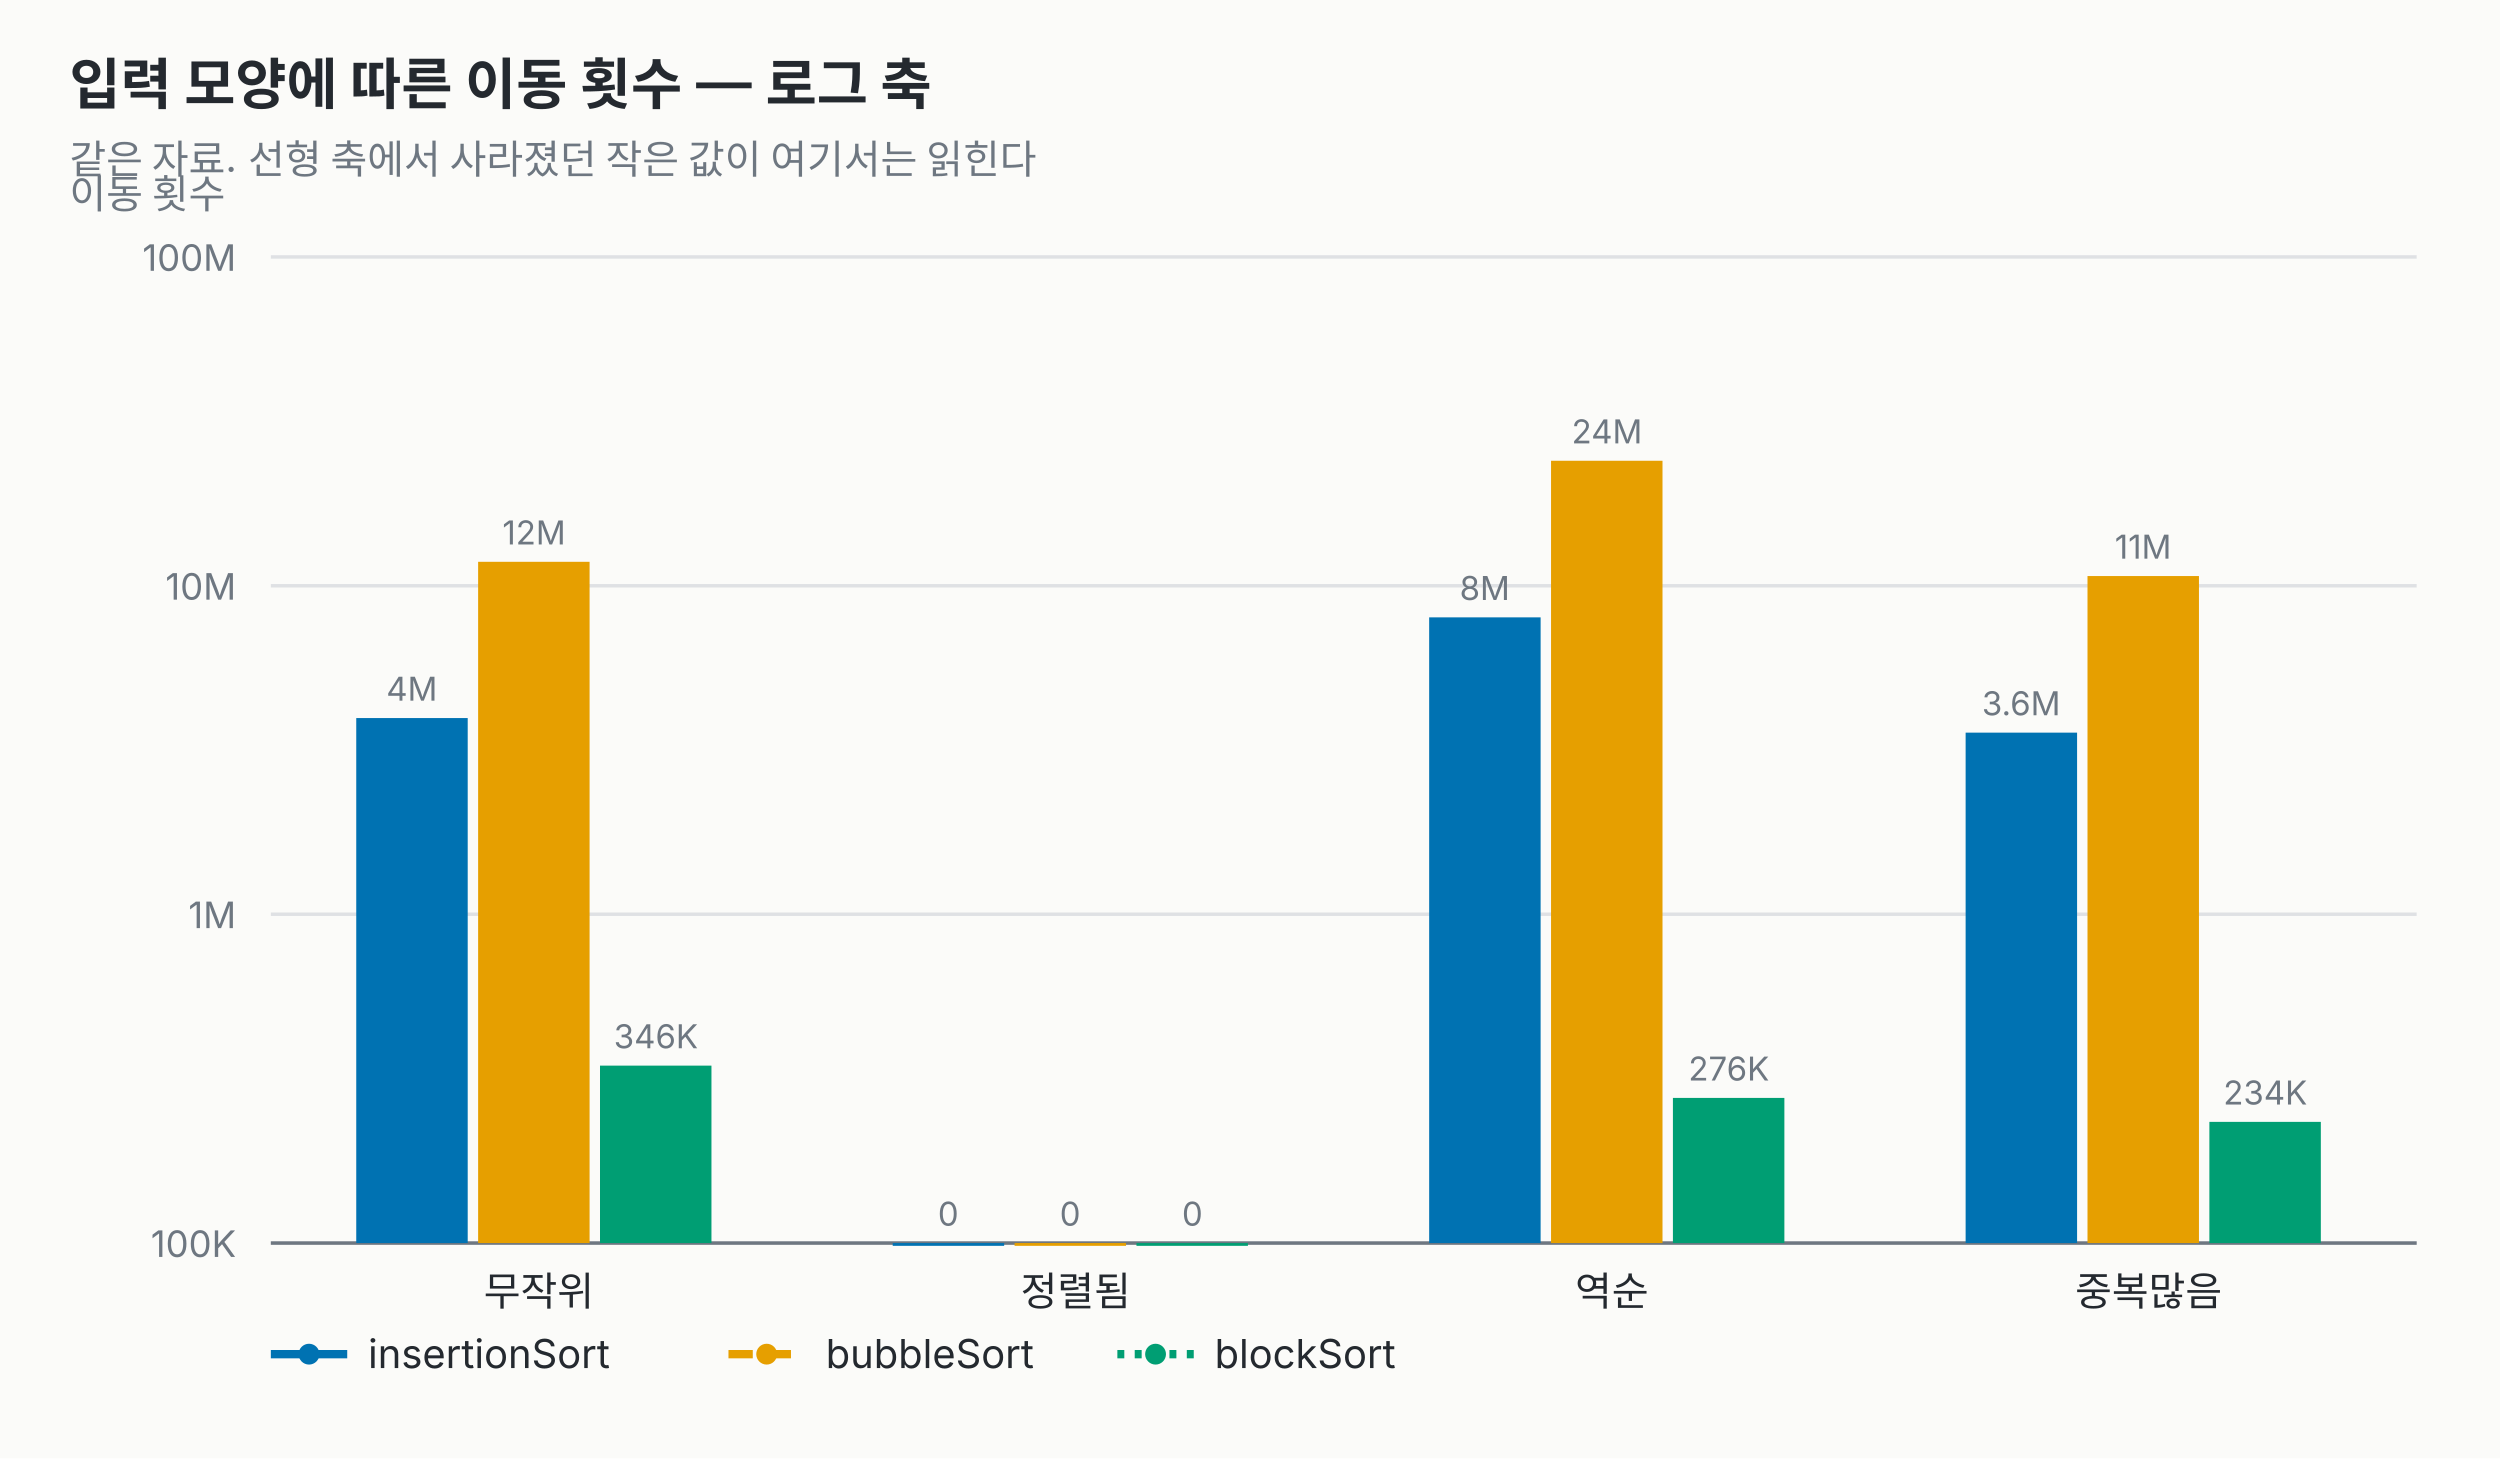
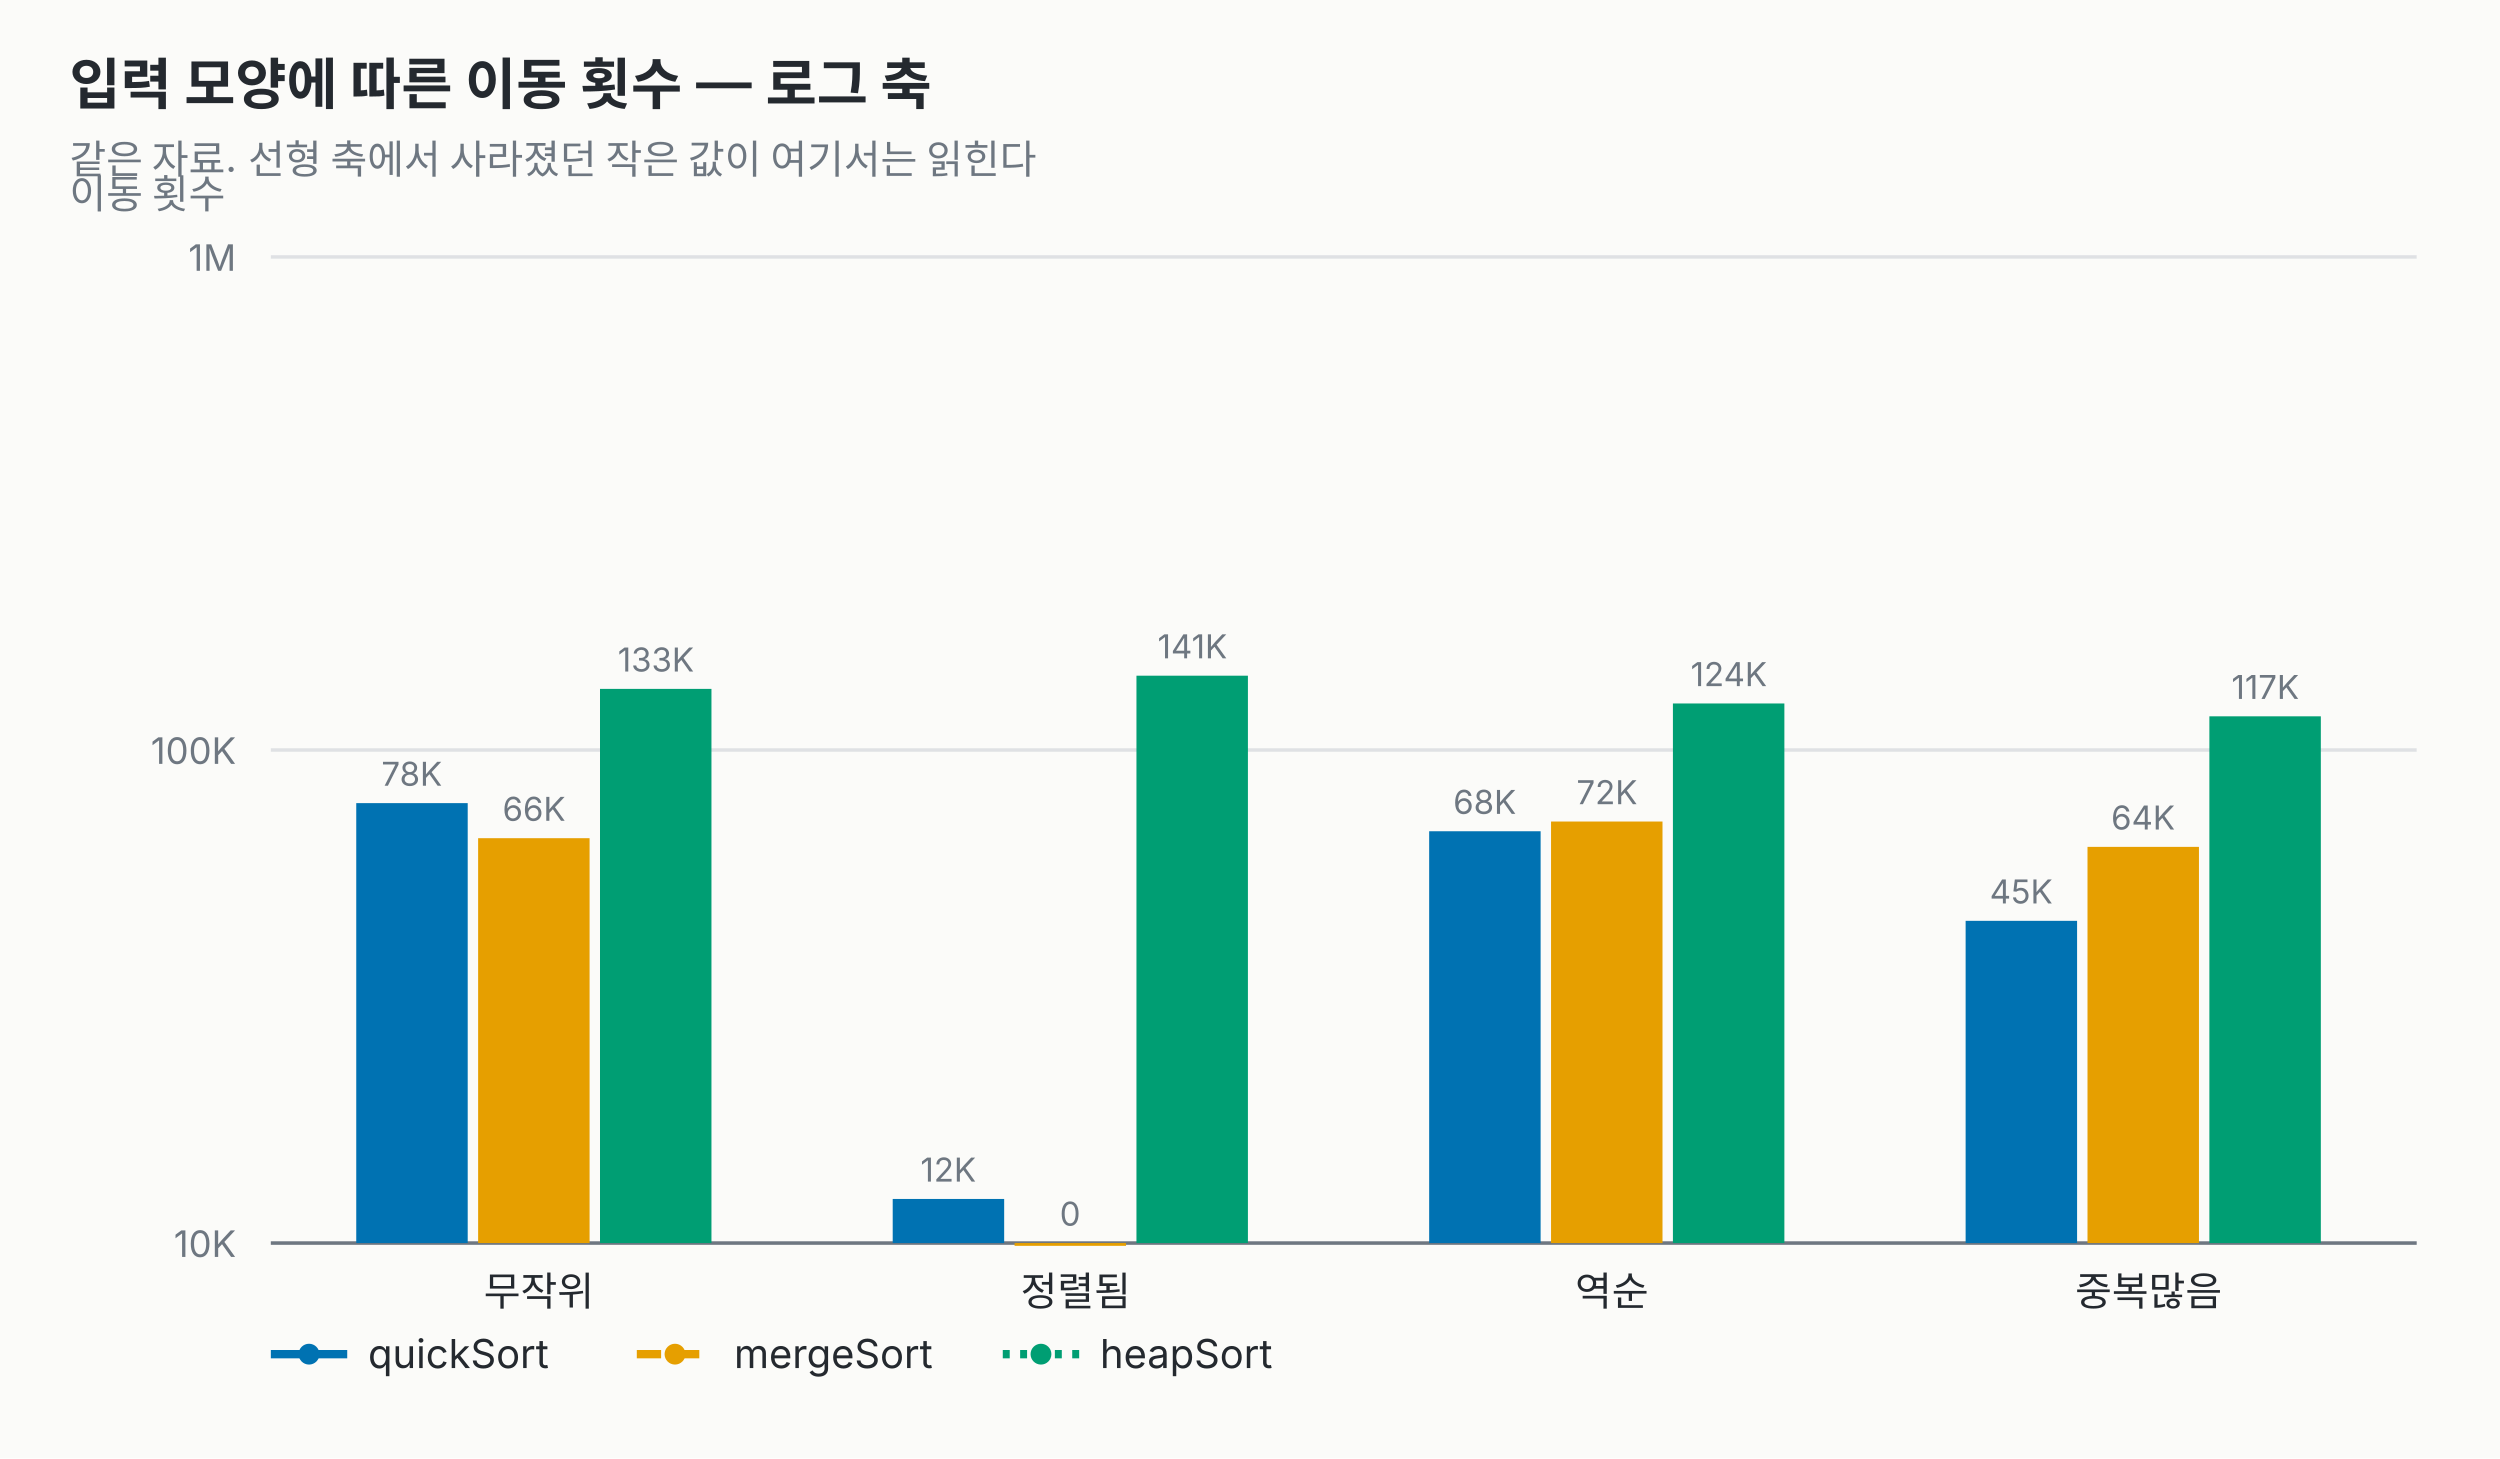
<svg xmlns="http://www.w3.org/2000/svg" width="720" height="420" viewBox="0 0 720 420" font-family="-apple-system, BlinkMacSystemFont, 'Segoe UI', 'Noto Sans KR', 'Apple SD Gothic Neo', 'Malgun Gothic', sans-serif">
  <rect width="720" height="420" fill="#fbfbf9" />
  <text x="20.0" y="30.0" font-size="16" fill="#24292f" text-anchor="start" font-weight="600">입력 모양에 따른 이동 횟수 — 로그 축</text>
  <text x="20.0" y="50.0" font-size="11.5" fill="#6e7781" text-anchor="start" font-weight="400">같은 자료. 선형 축에서 사라졌던 작은 값이 여기서는 읽힌다</text>
  <line x1="78.0" y1="358.0" x2="696.0" y2="358.0" stroke="#dfe1e4" stroke-width="1" stroke-dasharray="none" />
-   <text x="68.0" y="362.0" font-size="10.5" fill="#6e7781" text-anchor="end" font-weight="400">100K</text>
-   <line x1="78.0" y1="263.3" x2="696.0" y2="263.3" stroke="#dfe1e4" stroke-width="1" stroke-dasharray="none" />
-   <text x="68.0" y="267.3" font-size="10.5" fill="#6e7781" text-anchor="end" font-weight="400">1M</text>
-   <line x1="78.0" y1="168.7" x2="696.0" y2="168.7" stroke="#dfe1e4" stroke-width="1" stroke-dasharray="none" />
-   <text x="68.0" y="172.7" font-size="10.5" fill="#6e7781" text-anchor="end" font-weight="400">10M</text>
+   <text x="68.0" y="362.0" font-size="10.5" fill="#6e7781" text-anchor="end" font-weight="400">10K</text>
+   <line x1="78.0" y1="216.0" x2="696.0" y2="216.0" stroke="#dfe1e4" stroke-width="1" stroke-dasharray="none" />
+   <text x="68.0" y="220.0" font-size="10.5" fill="#6e7781" text-anchor="end" font-weight="400">100K</text>
  <line x1="78.0" y1="74.0" x2="696.0" y2="74.0" stroke="#dfe1e4" stroke-width="1" stroke-dasharray="none" />
-   <text x="68.0" y="78.0" font-size="10.5" fill="#6e7781" text-anchor="end" font-weight="400">100M</text>
+   <text x="68.0" y="78.0" font-size="10.5" fill="#6e7781" text-anchor="end" font-weight="400">1M</text>
  <line x1="78.0" y1="358.0" x2="696.0" y2="358.0" stroke="#6e7781" stroke-width="1" stroke-dasharray="none" />
  <text x="20.0" y="60.0" font-size="11.5" fill="#6e7781" text-anchor="start" font-weight="400">이동 횟수</text>
-   <rect x="102.6" y="206.8" width="32.1" height="151.2" fill="#0072B2" />
-   <text x="118.6" y="201.8" font-size="9.5" fill="#6e7781" text-anchor="middle" font-weight="400">4M</text>
-   <rect x="137.7" y="161.8" width="32.1" height="196.2" fill="#E69F00" />
-   <text x="153.8" y="156.8" font-size="9.5" fill="#6e7781" text-anchor="middle" font-weight="400">12M</text>
-   <rect x="172.8" y="306.9" width="32.1" height="51.1" fill="#009E73" />
-   <text x="188.9" y="301.9" font-size="9.5" fill="#6e7781" text-anchor="middle" font-weight="400">346K</text>
+   <rect x="102.6" y="231.3" width="32.1" height="126.7" fill="#0072B2" />
+   <text x="118.6" y="226.3" font-size="9.5" fill="#6e7781" text-anchor="middle" font-weight="400">78K</text>
+   <rect x="137.7" y="241.4" width="32.1" height="116.6" fill="#E69F00" />
+   <text x="153.8" y="236.4" font-size="9.5" fill="#6e7781" text-anchor="middle" font-weight="400">66K</text>
+   <rect x="172.8" y="198.4" width="32.1" height="159.6" fill="#009E73" />
+   <text x="188.9" y="193.4" font-size="9.5" fill="#6e7781" text-anchor="middle" font-weight="400">133K</text>
  <text x="155.2" y="376.0" font-size="11.5" fill="#24292f" text-anchor="middle" font-weight="400">무작위</text>
-   <rect x="257.1" y="358.0" width="32.1" height="0.8" fill="#0072B2" />
-   <text x="273.1" y="353.0" font-size="9.5" fill="#6e7781" text-anchor="middle" font-weight="400">0</text>
+   <rect x="257.1" y="345.3" width="32.1" height="12.7" fill="#0072B2" />
+   <text x="273.1" y="340.3" font-size="9.5" fill="#6e7781" text-anchor="middle" font-weight="400">12K</text>
  <rect x="292.2" y="358.0" width="32.1" height="0.8" fill="#E69F00" />
  <text x="308.2" y="353.0" font-size="9.5" fill="#6e7781" text-anchor="middle" font-weight="400">0</text>
-   <rect x="327.3" y="358.0" width="32.1" height="0.8" fill="#009E73" />
-   <text x="343.4" y="353.0" font-size="9.5" fill="#6e7781" text-anchor="middle" font-weight="400">0</text>
+   <rect x="327.3" y="194.6" width="32.1" height="163.4" fill="#009E73" />
+   <text x="343.4" y="189.6" font-size="9.5" fill="#6e7781" text-anchor="middle" font-weight="400">141K</text>
  <text x="309.8" y="376.0" font-size="11.5" fill="#24292f" text-anchor="middle" font-weight="400">정렬됨</text>
-   <rect x="411.6" y="177.8" width="32.1" height="180.2" fill="#0072B2" />
-   <text x="427.6" y="172.8" font-size="9.5" fill="#6e7781" text-anchor="middle" font-weight="400">8M</text>
-   <rect x="446.7" y="132.7" width="32.1" height="225.3" fill="#E69F00" />
-   <text x="462.8" y="127.7" font-size="9.5" fill="#6e7781" text-anchor="middle" font-weight="400">24M</text>
-   <rect x="481.8" y="316.2" width="32.1" height="41.8" fill="#009E73" />
-   <text x="497.9" y="311.2" font-size="9.5" fill="#6e7781" text-anchor="middle" font-weight="400">276K</text>
+   <rect x="411.6" y="239.4" width="32.1" height="118.6" fill="#0072B2" />
+   <text x="427.6" y="234.4" font-size="9.5" fill="#6e7781" text-anchor="middle" font-weight="400">68K</text>
+   <rect x="446.7" y="236.6" width="32.1" height="121.4" fill="#E69F00" />
+   <text x="462.8" y="231.6" font-size="9.5" fill="#6e7781" text-anchor="middle" font-weight="400">72K</text>
+   <rect x="481.8" y="202.6" width="32.1" height="155.4" fill="#009E73" />
+   <text x="497.9" y="197.6" font-size="9.5" fill="#6e7781" text-anchor="middle" font-weight="400">124K</text>
  <text x="464.2" y="376.0" font-size="11.5" fill="#24292f" text-anchor="middle" font-weight="400">역순</text>
-   <rect x="566.1" y="211.0" width="32.1" height="147.0" fill="#0072B2" />
-   <text x="582.1" y="206.0" font-size="9.5" fill="#6e7781" text-anchor="middle" font-weight="400">3.6M</text>
-   <rect x="601.2" y="165.9" width="32.1" height="192.1" fill="#E69F00" />
-   <text x="617.2" y="160.9" font-size="9.5" fill="#6e7781" text-anchor="middle" font-weight="400">11M</text>
-   <rect x="636.3" y="323.1" width="32.1" height="34.9" fill="#009E73" />
-   <text x="652.4" y="318.1" font-size="9.5" fill="#6e7781" text-anchor="middle" font-weight="400">234K</text>
+   <rect x="566.1" y="265.2" width="32.1" height="92.8" fill="#0072B2" />
+   <text x="582.1" y="260.2" font-size="9.5" fill="#6e7781" text-anchor="middle" font-weight="400">45K</text>
+   <rect x="601.2" y="243.9" width="32.1" height="114.1" fill="#E69F00" />
+   <text x="617.2" y="238.9" font-size="9.5" fill="#6e7781" text-anchor="middle" font-weight="400">64K</text>
+   <rect x="636.3" y="206.3" width="32.1" height="151.7" fill="#009E73" />
+   <text x="652.4" y="201.3" font-size="9.5" fill="#6e7781" text-anchor="middle" font-weight="400">117K</text>
  <text x="618.8" y="376.0" font-size="11.5" fill="#24292f" text-anchor="middle" font-weight="400">중복많음</text>
  <line x1="78.0" y1="390.0" x2="100.0" y2="390.0" stroke="#0072B2" stroke-width="2.4" stroke-dasharray="none" />
  <circle cx="89.0" cy="390.0" r="3" fill="#0072B2" />
-   <text x="106.0" y="394.0" font-size="11.5" fill="#24292f" text-anchor="start" font-weight="400">insertionSort</text>
-   <line x1="209.8" y1="390.0" x2="231.8" y2="390.0" stroke="#E69F00" stroke-width="2.4" stroke-dasharray="7 4" />
-   <circle cx="220.8" cy="390.0" r="3" fill="#E69F00" />
-   <text x="237.8" y="394.0" font-size="11.5" fill="#24292f" text-anchor="start" font-weight="400">bubbleSort</text>
-   <line x1="321.8" y1="390.0" x2="343.8" y2="390.0" stroke="#009E73" stroke-width="2.4" stroke-dasharray="2 3" />
-   <circle cx="332.8" cy="390.0" r="3" fill="#009E73" />
-   <text x="349.8" y="394.0" font-size="11.5" fill="#24292f" text-anchor="start" font-weight="400">blockSort</text>
+   <text x="106.0" y="394.0" font-size="11.5" fill="#24292f" text-anchor="start" font-weight="400">quickSort</text>
+   <line x1="183.4" y1="390.0" x2="205.4" y2="390.0" stroke="#E69F00" stroke-width="2.4" stroke-dasharray="7 4" />
+   <circle cx="194.4" cy="390.0" r="3" fill="#E69F00" />
+   <text x="211.4" y="394.0" font-size="11.5" fill="#24292f" text-anchor="start" font-weight="400">mergeSort</text>
+   <line x1="288.8" y1="390.0" x2="310.8" y2="390.0" stroke="#009E73" stroke-width="2.4" stroke-dasharray="2 3" />
+   <circle cx="299.8" cy="390.0" r="3" fill="#009E73" />
+   <text x="316.8" y="394.0" font-size="11.5" fill="#24292f" text-anchor="start" font-weight="400">heapSort</text>
</svg>
